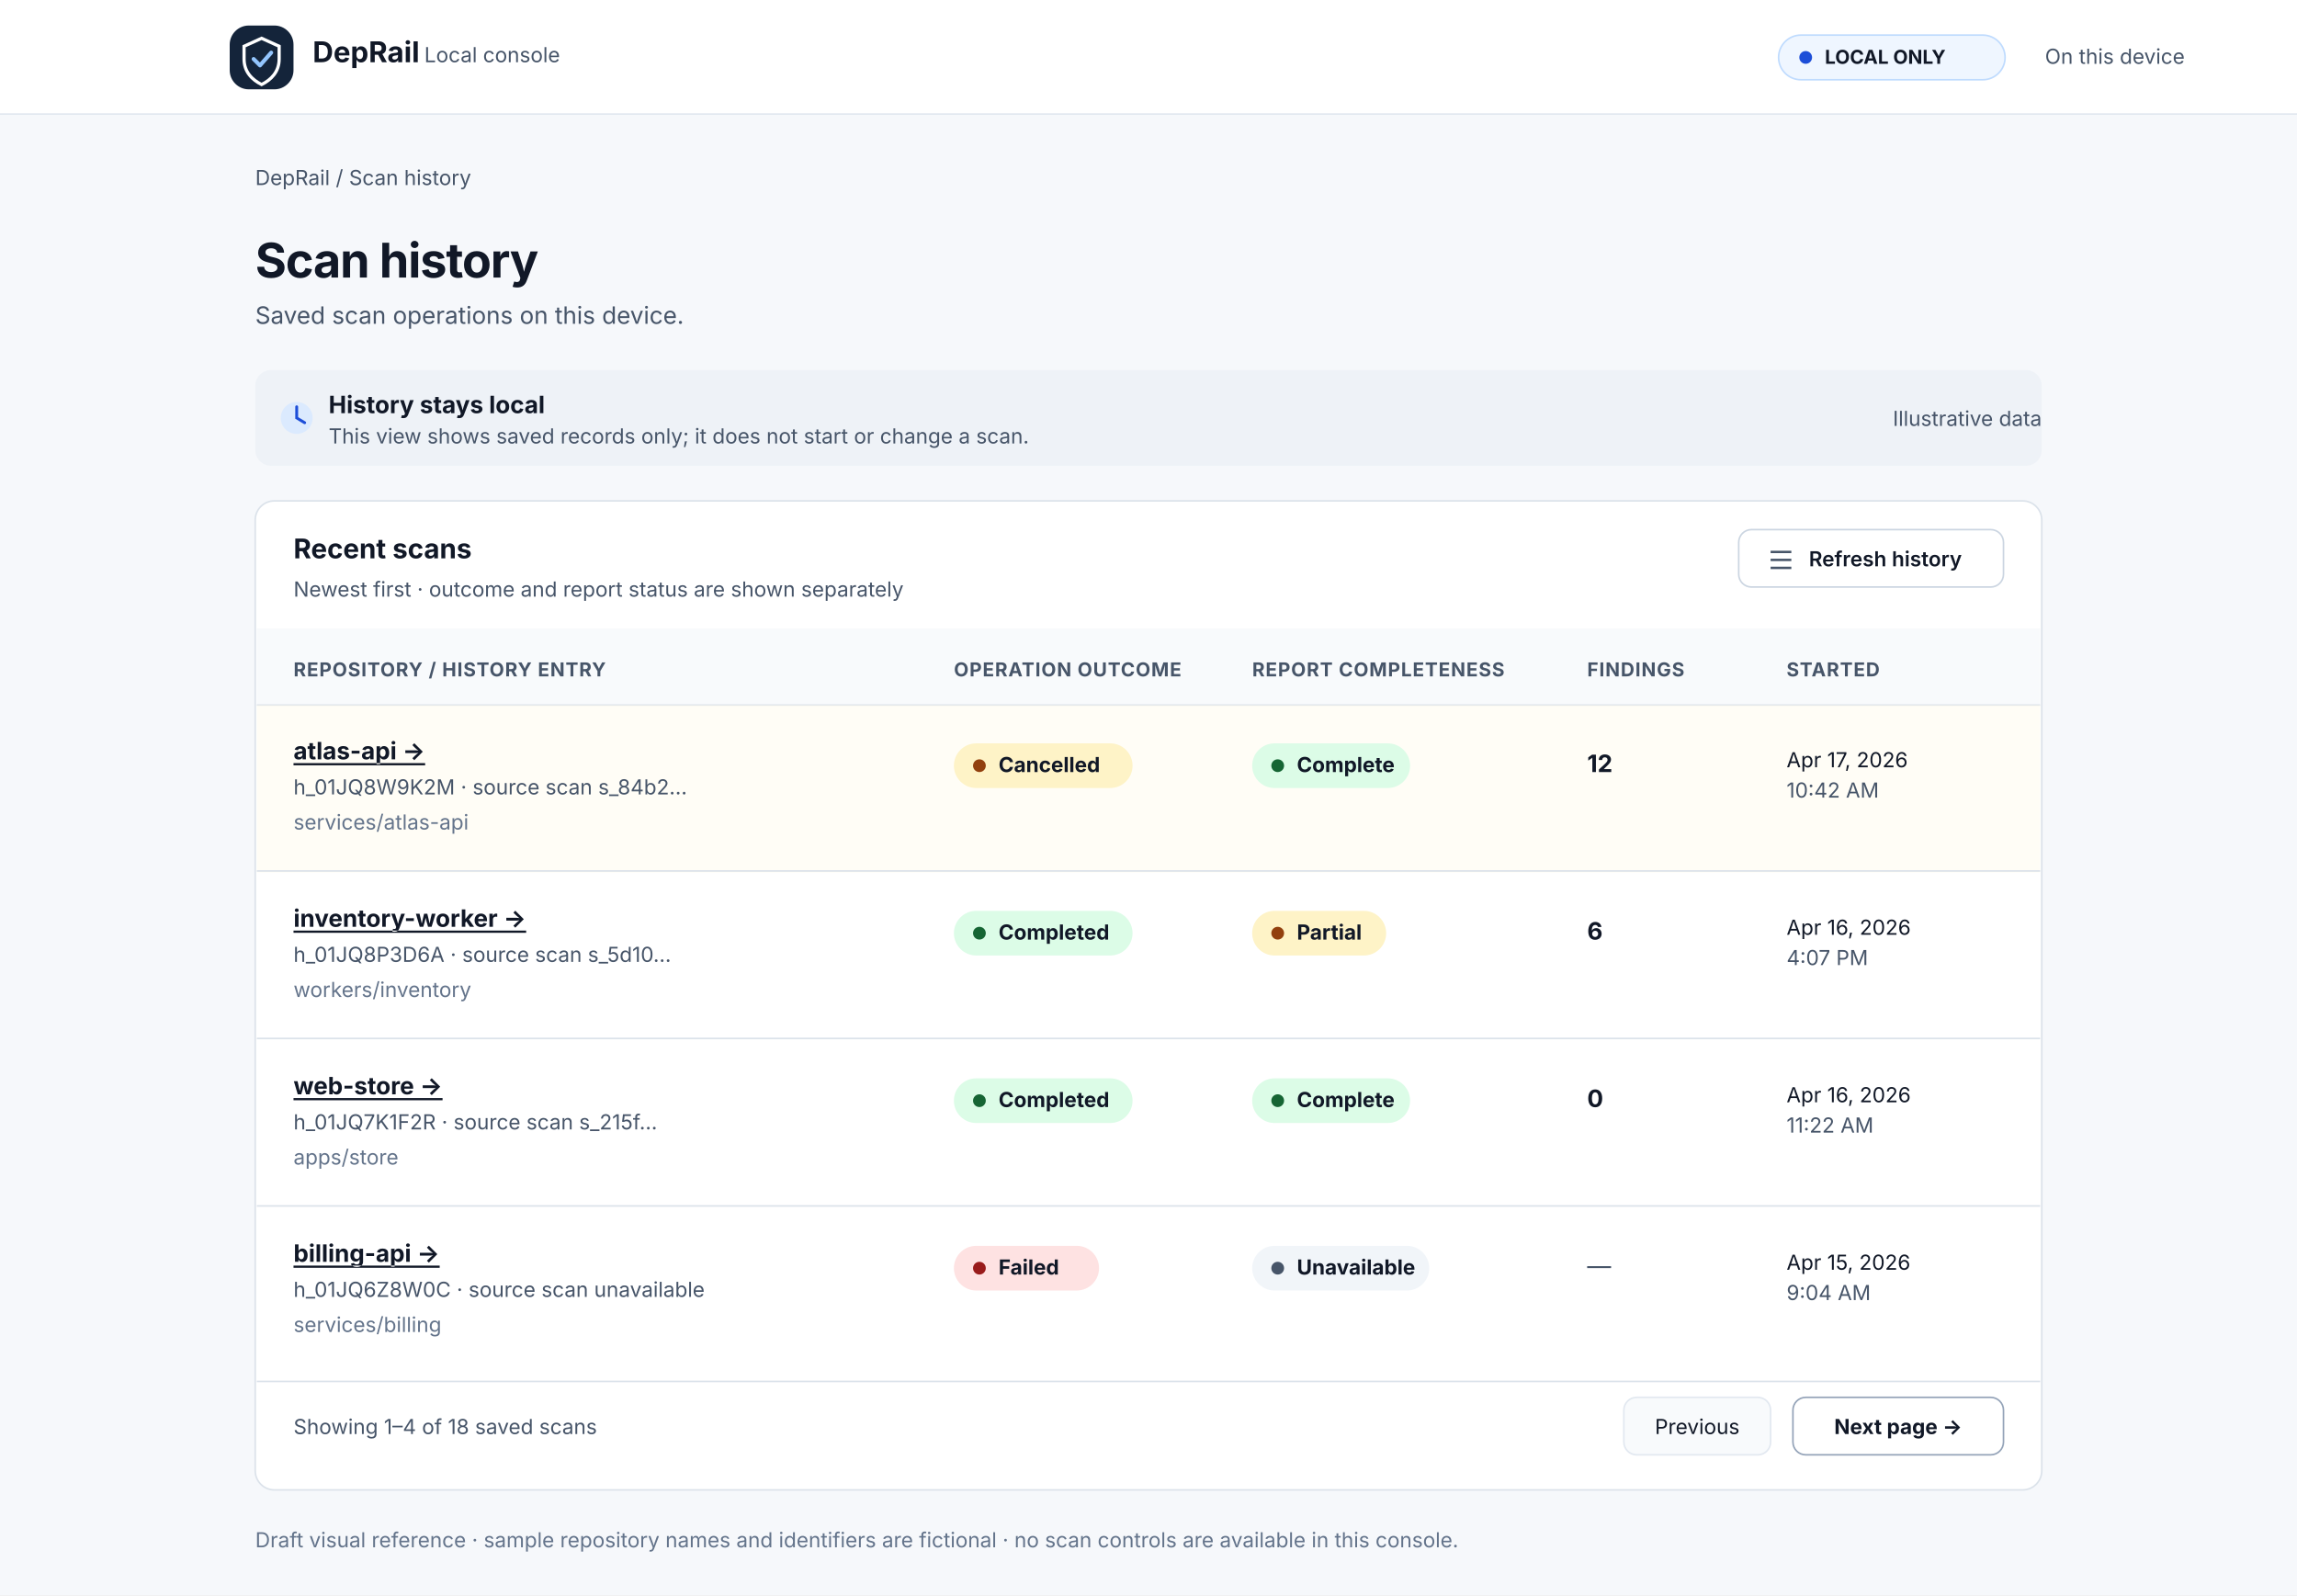
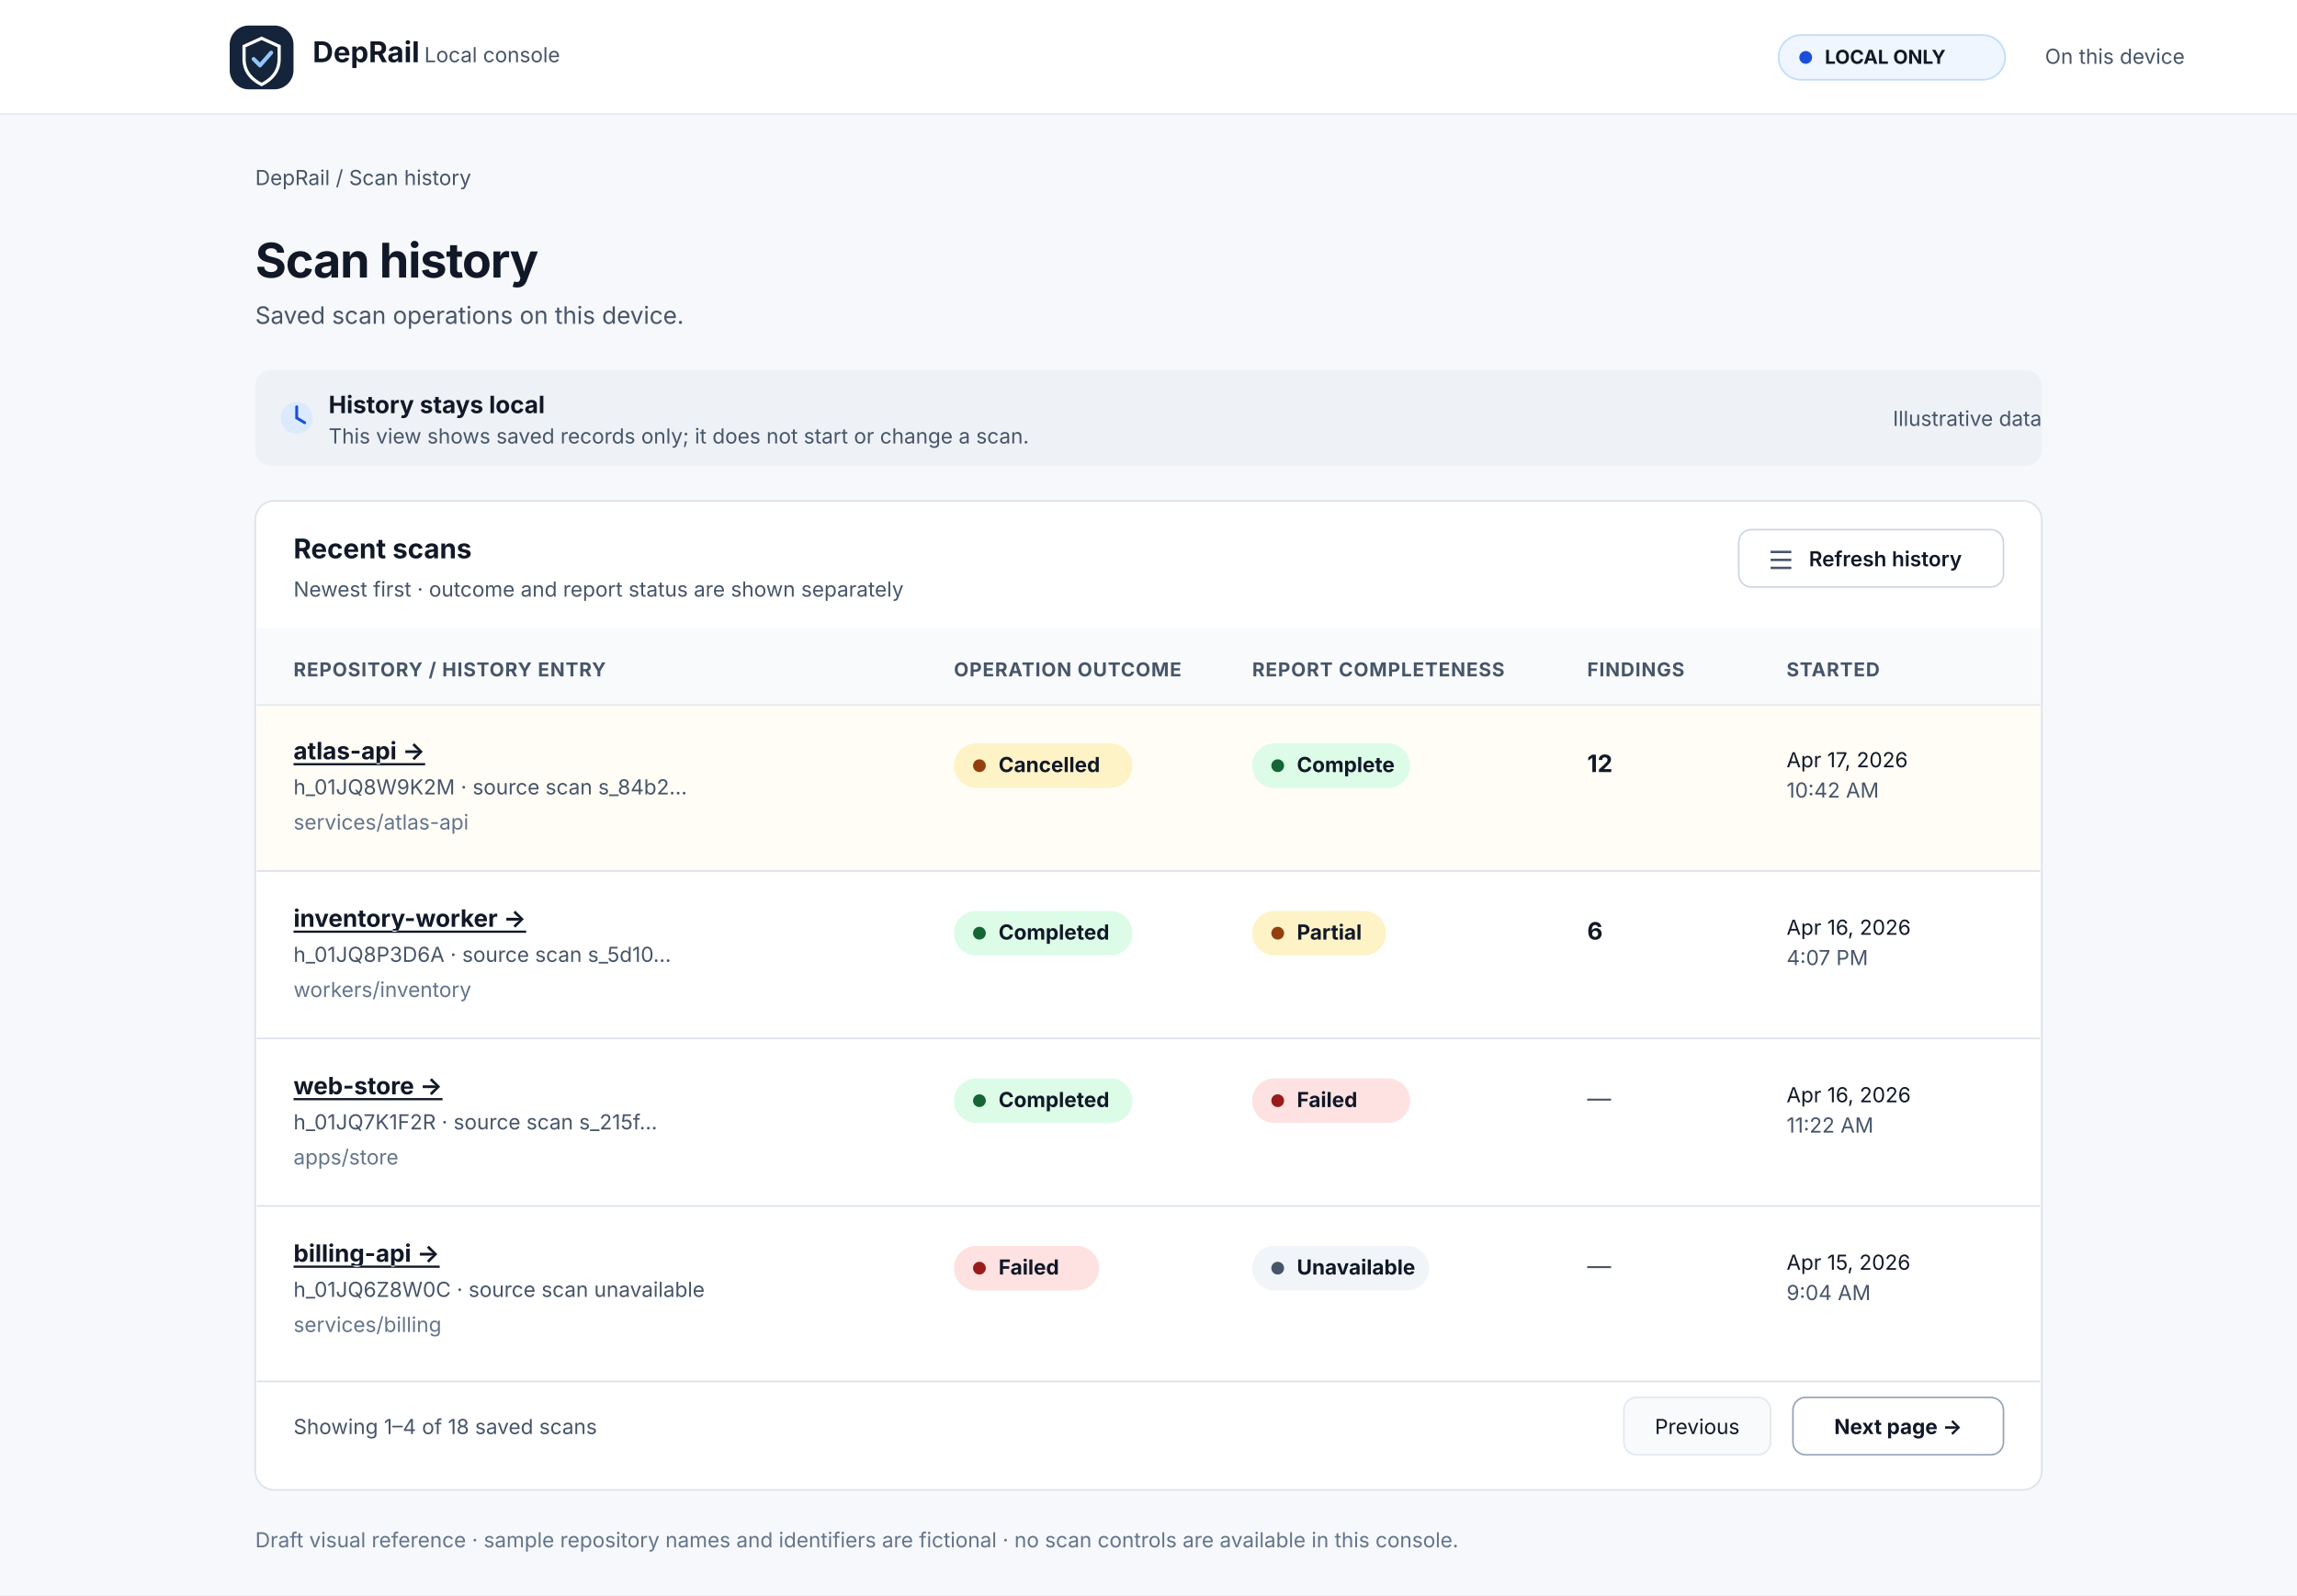
<svg xmlns="http://www.w3.org/2000/svg" width="1440" height="1000" viewBox="0 0 1440 1000" role="img" aria-labelledby="title desc">
  <defs>
    <style>
      text { font-family: ui-sans-serif, system-ui, -apple-system, BlinkMacSystemFont, "Segoe UI", sans-serif; fill: #111827; }
      .muted { fill: #475569; }
      .soft { fill: #64748b; }
      .small { font-size: 13px; }
      .body { font-size: 15px; }
      .label { font-size: 12px; font-weight: 650; letter-spacing: .04em; }
      .heading { font-size: 30px; font-weight: 700; letter-spacing: -.02em; }
      .border { stroke: #dbe2ea; stroke-width: 1; }
    </style>
  </defs>
  <rect width="1440" height="1000" fill="#f6f8fb" />
  <rect width="1440" height="72" fill="#ffffff" />
  <path d="M0 71.5H1440" stroke="#e2e8f0" />
  <rect x="144" y="16" width="40" height="40" rx="12" fill="#14243a" />
  <path d="M164 24l11 5v8c0 8-5 13-11 16-6-3-11-8-11-16v-8z" fill="none" stroke="#ffffff" stroke-width="2" />
  <path d="M159 37l4 4 7-8" fill="none" stroke="#93c5fd" stroke-width="2.5" stroke-linecap="round" stroke-linejoin="round" />
  <text x="196" y="39" font-size="18" font-weight="720">DepRail</text>
  <text x="266" y="39" class="small muted">Local console</text>
  <rect x="1115" y="22" width="142" height="28" rx="14" fill="#eff6ff" stroke="#bfdbfe" />
  <circle cx="1132" cy="36" r="4" fill="#1d4ed8" />
  <text x="1144" y="40" font-size="12" font-weight="650" fill="#1e40af">LOCAL ONLY</text>
  <text x="1282" y="40" class="small muted">On this device</text>
  <g transform="translate(160 116)">
    <text y="0" class="small muted">DepRail  /  Scan history</text>
    <text y="58" class="heading">Scan history</text>
    <text y="87" class="body muted">Saved scan operations on this device.</text>
    <rect x="0" y="116" width="1120" height="60" rx="10" fill="#eef2f7" />
    <circle cx="26" cy="146" r="10" fill="#dbeafe" />
    <path d="M26 139v7l5 3" fill="none" stroke="#1d4ed8" stroke-width="1.8" stroke-linecap="round" />
    <text x="46" y="143" class="body" font-weight="650">History stays local</text>
    <text x="46" y="162" class="small muted">This view shows saved records only; it does not start or change a scan.</text>
    <text x="1120" y="151" text-anchor="end" class="small muted">Illustrative data</text>
    <rect x="0" y="198" width="1120" height="620" rx="12" fill="#ffffff" stroke="#dbe2ea" />
    <text x="24" y="234" font-size="17" font-weight="680">Recent scans</text>
    <text x="24" y="258" class="small muted">Newest first · outcome and report status are shown separately</text>
    <rect x="930" y="216" width="166" height="36" rx="8" fill="#ffffff" stroke="#cbd5e1" />
    <path d="M950 230h13m-13 5h13m-13 5h13" stroke="#475569" stroke-width="1.5" />
    <text x="974" y="239" class="small" font-weight="600">Refresh history</text>
    <rect x="1" y="278" width="1118" height="48" fill="#f8fafc" />
    <text x="24" y="308" class="label muted">REPOSITORY / HISTORY ENTRY</text>
    <text x="438" y="308" class="label muted">OPERATION OUTCOME</text>
    <text x="625" y="308" class="label muted">REPORT COMPLETENESS</text>
    <text x="835" y="308" class="label muted">FINDINGS</text>
    <text x="960" y="308" class="label muted">STARTED</text>
    <path d="M1 326H1119" class="border" />
    <g transform="translate(0 326)">
      <rect x="1" y="0" width="1118" height="105" fill="#fffbeb" opacity=".44" />
      <text x="24" y="34" font-size="15" font-weight="650" fill="#1d4ed8" text-decoration="underline">atlas-api →</text>
      <text x="24" y="56" class="small muted">h_01JQ8W9K2M · source scan s_84b2…</text>
      <text x="24" y="78" class="small soft">services/atlas-api</text>
      <rect x="438" y="24" width="112" height="28" rx="14" fill="#fef3c7" />
      <circle cx="454" cy="38" r="4" fill="#92400e" />
      <text x="466" y="42" font-size="13" font-weight="650" fill="#78350f">Cancelled</text>
      <rect x="625" y="24" width="99" height="28" rx="14" fill="#dcfce7" />
      <circle cx="641" cy="38" r="4" fill="#166534" />
      <text x="653" y="42" font-size="13" font-weight="650" fill="#14532d">Complete</text>
      <text x="835" y="42" class="body" font-weight="650">12</text>
      <text x="960" y="39" class="small">Apr 17, 2026</text>
      <text x="960" y="58" class="small muted">10:42 AM</text>
      <path d="M1 104H1119" class="border" />
    </g>
    <g transform="translate(0 431)">
      <text x="24" y="34" font-size="15" font-weight="650" fill="#1d4ed8" text-decoration="underline">inventory-worker →</text>
      <text x="24" y="56" class="small muted">h_01JQ8P3D6A · source scan s_5d10…</text>
      <text x="24" y="78" class="small soft">workers/inventory</text>
      <rect x="438" y="24" width="112" height="28" rx="14" fill="#dcfce7" />
      <circle cx="454" cy="38" r="4" fill="#166534" />
      <text x="466" y="42" font-size="13" font-weight="650" fill="#14532d">Completed</text>
      <rect x="625" y="24" width="84" height="28" rx="14" fill="#fef3c7" />
      <circle cx="641" cy="38" r="4" fill="#92400e" />
      <text x="653" y="42" font-size="13" font-weight="650" fill="#78350f">Partial</text>
      <text x="835" y="42" class="body" font-weight="650">6</text>
      <text x="960" y="39" class="small">Apr 16, 2026</text>
      <text x="960" y="58" class="small muted">4:07 PM</text>
      <path d="M1 104H1119" class="border" />
    </g>
    <g transform="translate(0 536)">
      <text x="24" y="34" font-size="15" font-weight="650" fill="#1d4ed8" text-decoration="underline">web-store →</text>
      <text x="24" y="56" class="small muted">h_01JQ7K1F2R · source scan s_215f…</text>
      <text x="24" y="78" class="small soft">apps/store</text>
      <rect x="438" y="24" width="112" height="28" rx="14" fill="#dcfce7" />
      <circle cx="454" cy="38" r="4" fill="#166534" />
      <text x="466" y="42" font-size="13" font-weight="650" fill="#14532d">Completed</text>
-       <rect x="625" y="24" width="99" height="28" rx="14" fill="#dcfce7" />
-       <circle cx="641" cy="38" r="4" fill="#166534" />
-       <text x="653" y="42" font-size="13" font-weight="650" fill="#14532d">Complete</text>
-       <text x="835" y="42" class="body" font-weight="650">0</text>
+       <rect x="625" y="24" width="99" height="28" rx="14" fill="#fee2e2" />
+       <circle cx="641" cy="38" r="4" fill="#991b1b" />
+       <text x="653" y="42" font-size="13" font-weight="650" fill="#7f1d1d">Failed</text>
+       <text x="835" y="42" class="body muted">—</text>
      <text x="960" y="39" class="small">Apr 16, 2026</text>
      <text x="960" y="58" class="small muted">11:22 AM</text>
      <path d="M1 104H1119" class="border" />
    </g>
    <g transform="translate(0 641)">
      <text x="24" y="34" font-size="15" font-weight="650" fill="#1d4ed8" text-decoration="underline">billing-api →</text>
      <text x="24" y="56" class="small muted">h_01JQ6Z8W0C · source scan unavailable</text>
      <text x="24" y="78" class="small soft">services/billing</text>
      <rect x="438" y="24" width="91" height="28" rx="14" fill="#fee2e2" />
      <circle cx="454" cy="38" r="4" fill="#991b1b" />
      <text x="466" y="42" font-size="13" font-weight="650" fill="#7f1d1d">Failed</text>
      <rect x="625" y="24" width="111" height="28" rx="14" fill="#f1f5f9" />
      <circle cx="641" cy="38" r="4" fill="#475569" />
      <text x="653" y="42" font-size="13" font-weight="650" fill="#334155">Unavailable</text>
      <text x="835" y="42" class="body muted">—</text>
      <text x="960" y="39" class="small">Apr 15, 2026</text>
      <text x="960" y="58" class="small muted">9:04 AM</text>
    </g>
    <path d="M1 750H1119" class="border" />
    <text x="24" y="783" class="small muted">Showing 1–4 of 18 saved scans</text>
    <rect x="858" y="760" width="92" height="36" rx="8" fill="#f8fafc" stroke="#e2e8f0" />
    <text x="904" y="783" text-anchor="middle" class="small" fill="#94a3b8">Previous</text>
    <rect x="964" y="760" width="132" height="36" rx="8" fill="#ffffff" stroke="#94a3b8" />
    <text x="1030" y="783" text-anchor="middle" class="small" font-weight="650">Next page  →</text>
  </g>
  <text x="160" y="970" class="small soft">Draft visual reference · sample repository names and identifiers are fictional · no scan controls are available in this console.</text>
</svg>
